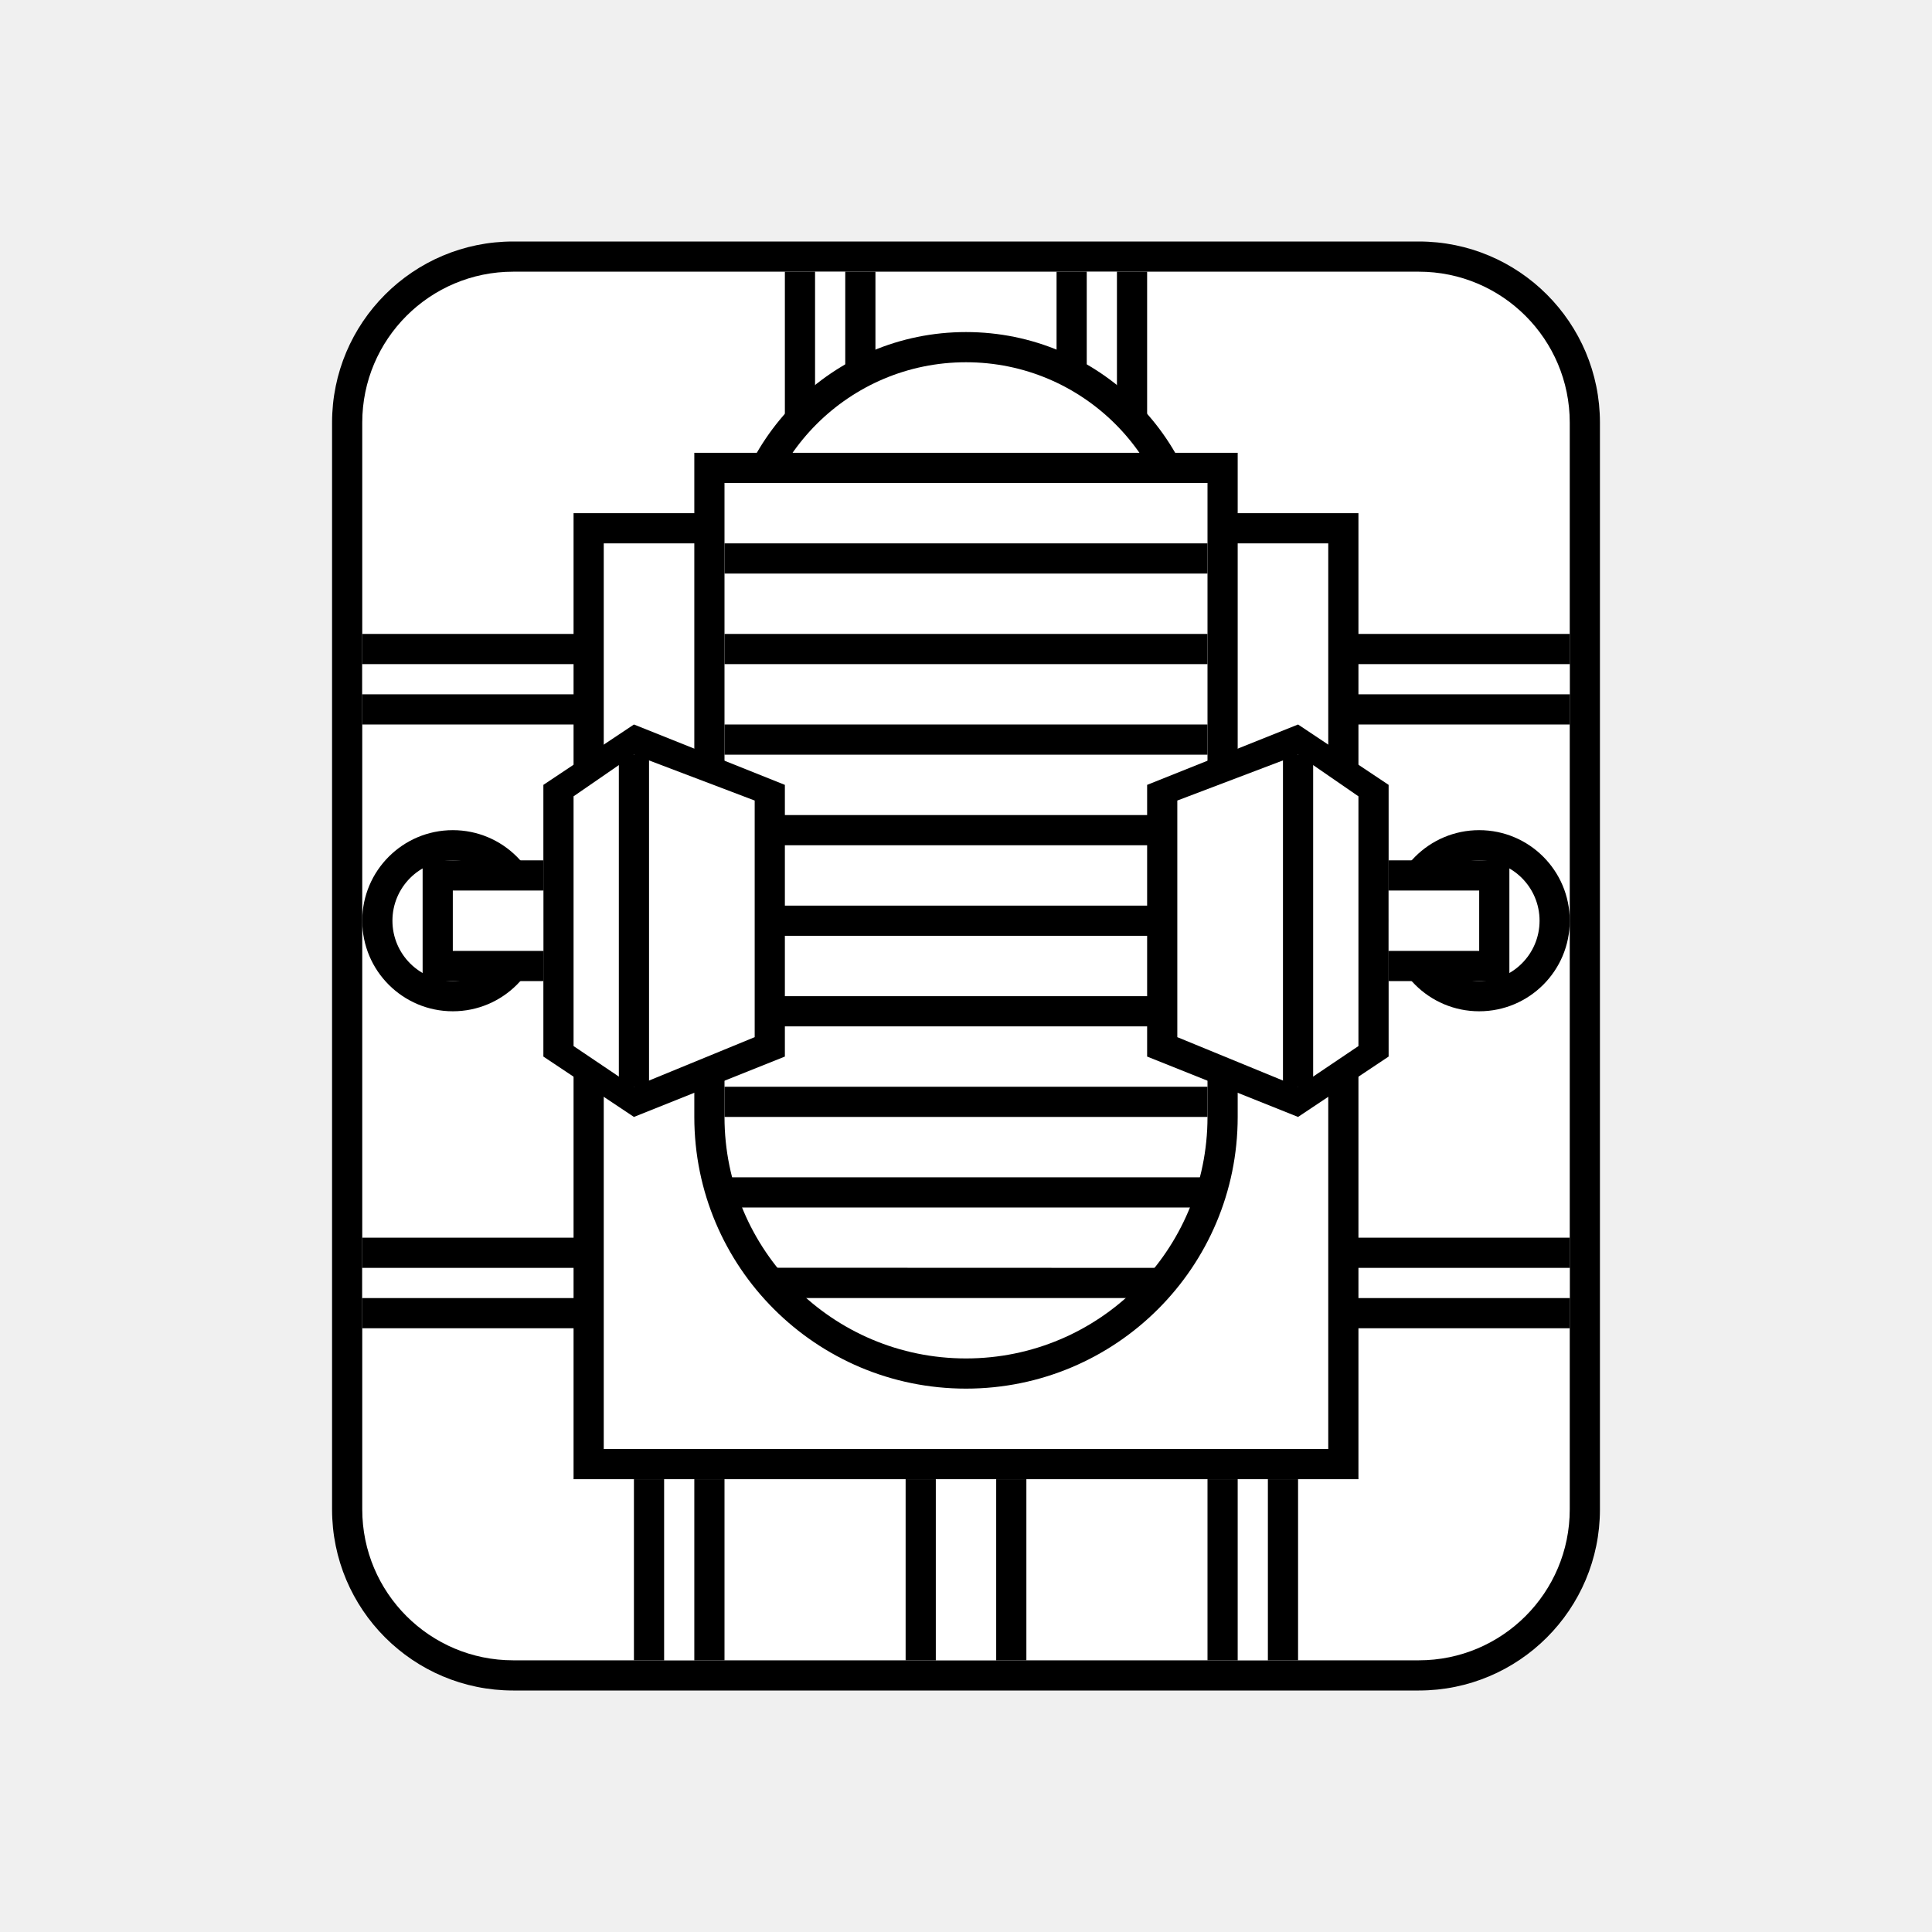
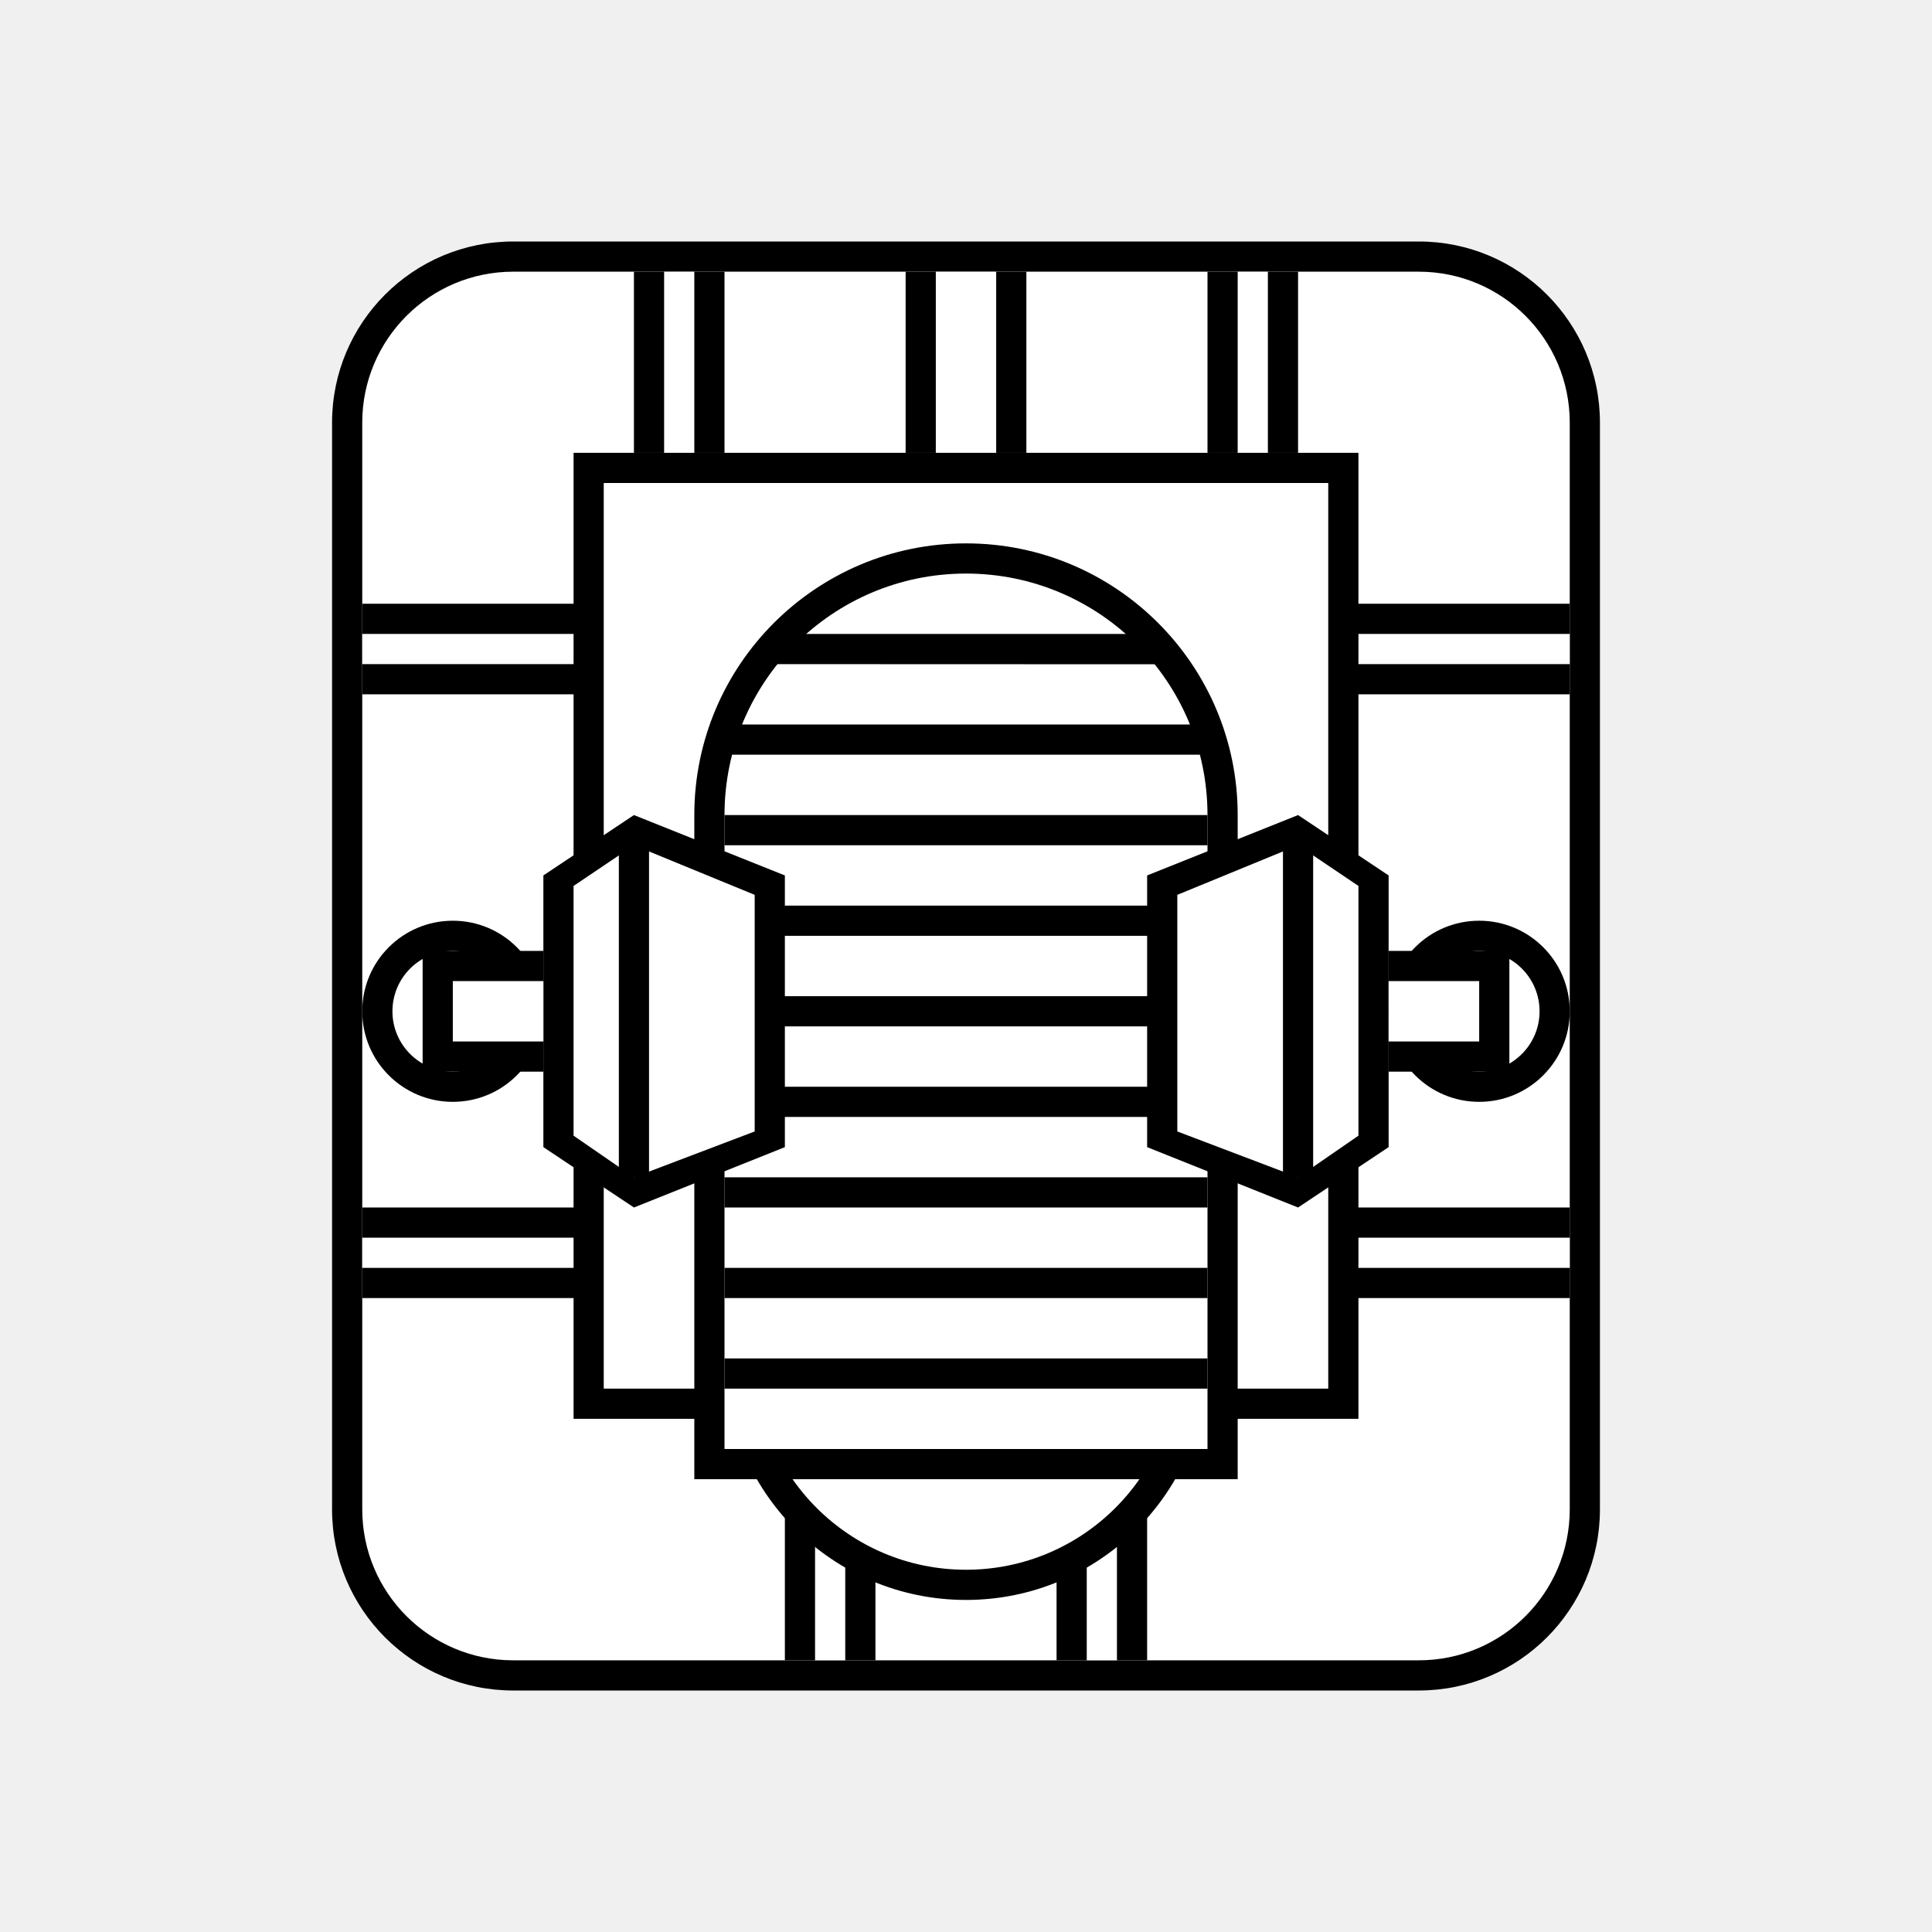
<svg xmlns="http://www.w3.org/2000/svg" id="svg2" version="1.1" width="64" height="64">
  <defs id="defs6">
    </defs>
-   <rect style="fill:#000000;fill-opacity:1;stroke:none" id="rect2820" width="42" height="48" x="11" y="8" ry="6" />
-   <rect ry="5" y="9" x="12" height="46" width="40" id="rect3596" style="fill:#ffffff;fill-opacity:1;stroke:none" />
-   <rect style="fill:#000000;fill-opacity:1;stroke:none" id="rect3602" width="40" height="3" x="12" y="21" />
-   <rect y="22" x="12" height="1" width="40" id="rect3604" style="fill:#ffffff;fill-opacity:1;stroke:none" />
-   <rect y="41" x="12" height="3" width="40" id="rect3606" style="fill:#000000;fill-opacity:1;stroke:none" />
-   <rect style="fill:#ffffff;fill-opacity:1;stroke:none" id="rect3608" width="40" height="1" x="12" y="42" />
-   <g id="g5300" transform="translate(-1,0)">
-     <rect transform="matrix(0,-1,1,0,0,0)" y="36" x="-15" height="3" width="6" id="rect5238-3-2" style="fill:#000000;fill-opacity:1;stroke:none" />
-     <rect transform="matrix(0,-1,1,0,0,0)" style="fill:#ffffff;fill-opacity:1;stroke:none" id="rect5240-5-6" width="6" height="1" x="-15" y="37" />
-   </g>
-   <g id="g5304" transform="translate(1,0)">
-     <rect transform="matrix(0,-1,1,0,0,0)" y="25" x="-15" height="3" width="6" id="rect5238-3" style="fill:#000000;fill-opacity:1;stroke:none" />
-     <rect transform="matrix(0,-1,1,0,0,0)" style="fill:#ffffff;fill-opacity:1;stroke:none" id="rect5240-5" width="6" height="1" x="-15" y="26" />
-   </g>
-   <g id="g3614" transform="translate(0,-1)">
-     <path d="m 40,20 a 8,8 0 1 1 -16,0 8,8 0 1 1 16,0 z" id="path3610" style="fill:#000000;fill-opacity:1;stroke:none" />
-     <path style="fill:#ffffff;fill-opacity:1;stroke:none" id="path3612" d="m 39,20 a 7,7 0 1 1 -14,0 7,7 0 1 1 14,0 z" />
-   </g>
-   <rect style="fill:#000000;fill-opacity:1;stroke:none" id="rect3598" width="26" height="32" x="19" y="17" ry="0" />
-   <rect ry="0" y="18" x="20" height="30" width="24" id="rect3600" style="fill:#ffffff;fill-opacity:1;stroke:none" />
-   <path style="fill:#000000;fill-opacity:1;stroke:none" d="M 23 15 L 23 37 C 23 41.971 27.029 46 32 46 C 36.971 46 41 41.971 41 37 L 41 15 L 23 15 z " id="rect3618" />
-   <path style="fill:#ffffff;fill-opacity:1;stroke:none" d="M 24 16 L 24 37 C 24 41.418 27.582 45 32 45 C 36.418 45 40 41.418 40 37 L 40 16 L 24 16 z " id="rect3620" />
-   <rect style="fill:#000000;fill-opacity:1;stroke:none" id="rect5216" width="16" height="1" x="24" y="18" />
-   <rect y="21" x="24" height="1" width="16" id="rect5218" style="fill:#000000;fill-opacity:1;stroke:none" />
-   <rect style="fill:#000000;fill-opacity:1;stroke:none" id="rect5220" width="16" height="1" x="24" y="24" />
-   <rect y="27" x="24" height="1" width="16" id="rect5222" style="fill:#000000;fill-opacity:1;stroke:none" />
-   <rect style="fill:#000000;fill-opacity:1;stroke:none" id="rect5224" width="16" height="1" x="24" y="30" />
-   <rect y="33" x="24" height="1" width="16" id="rect5226" style="fill:#000000;fill-opacity:1;stroke:none" />
-   <rect style="fill:#000000;fill-opacity:1;stroke:none" id="rect5228" width="16" height="1" x="24" y="36" />
-   <rect y="39" x="24" height="1" width="16" id="rect5230" style="fill:#000000;fill-opacity:1;stroke:none" />
-   <path style="fill:#000000;stroke:none;stroke-width:1px;stroke-linecap:butt;stroke-linejoin:miter;stroke-opacity:1;fill-opacity:1" d="M 25.035,41.994 26,43 38,43 39,42 25.035,41.995 z" id="path5236" />
-   <rect style="fill:#000000;fill-opacity:1;stroke:none" id="rect5238" width="6" height="3" x="-55" y="21" transform="matrix(0,-1,1,0,0,0)" />
-   <rect y="22" x="-55" height="1" width="6" id="rect5240" style="fill:#ffffff;fill-opacity:1;stroke:none" transform="matrix(0,-1,1,0,0,0)" />
-   <rect transform="matrix(0,-1,1,0,0,0)" y="40" x="-55" height="3" width="6" id="rect5242" style="fill:#000000;fill-opacity:1;stroke:none" />
-   <rect transform="matrix(0,-1,1,0,0,0)" style="fill:#ffffff;fill-opacity:1;stroke:none" id="rect5244" width="6" height="1" x="-55" y="41" />
-   <rect style="fill:#000000;fill-opacity:1;stroke:none" id="rect5246" width="6" height="4" x="-55" y="30" transform="matrix(0,-1,1,0,0,0)" />
-   <rect y="31" x="-55" height="2" width="6" id="rect5248" style="fill:#ffffff;fill-opacity:1;stroke:none" transform="matrix(0,-1,1,0,0,0)" />
-   <g id="g5314">
-     <path id="path5308" d="m 26,26 0,9 -5,2 -3,-2 0,-9 3,-2 5,2 z" style="fill:#000000;stroke:none;stroke-width:1px;stroke-linecap:butt;stroke-linejoin:miter;stroke-opacity:1;fill-opacity:1;opacity:1" />
-     <path style="fill:#ffffff;stroke:none;stroke-width:1px;stroke-linecap:butt;stroke-linejoin:miter;stroke-opacity:1;fill-opacity:1;opacity:1" d="M 25,26.519 25,34.357 21,36 19,34.652 19,26.379 21,25 l 4,1.519 z" id="path5310" />
-     <path id="path5312" d="m 21,25 0,11" style="fill:none;stroke:#000000;stroke-width:1px;stroke-linecap:butt;stroke-linejoin:miter;stroke-opacity:1" />
-   </g>
-   <g id="g5327" transform="matrix(-1,0,0,1,64,0)">
-     <path style="fill:#000000;fill-opacity:1;stroke:none" d="m 26,26 0,9 -5,2 -3,-2 0,-9 3,-2 5,2 z" id="path5329" />
-     <path id="path5331" d="M 25,26.519 25,34.357 21,36 19,34.652 19,26.379 21,25 l 4,1.519 z" style="fill:#ffffff;fill-opacity:1;stroke:none" />
-     <path style="fill:none;stroke:#000000;stroke-width:1px;stroke-linecap:butt;stroke-linejoin:miter;stroke-opacity:1" d="m 21,25 0,11" id="path5333" />
-   </g>
-   <g id="g5347">
-     <path transform="translate(-1,-0.5000003)" d="m 19,31 a 3,3 0 1 1 -6,0 3,3 0 1 1 6,0 z" id="path5343" style="fill:#000000;fill-opacity:1;stroke:none" />
-     <path style="fill:#ffffff;fill-opacity:1;stroke:none" id="path5345" d="m 18,31 a 2,2 0 1 1 -4,0 2,2 0 1 1 4,0 z" transform="translate(-1,-0.5000003)" />
-     <rect style="fill:#000000;fill-opacity:1;stroke:none" id="rect5337" width="4" height="4" x="14" y="28.5" />
-     <rect y="29.5" x="15" height="2" width="3" id="rect5339" style="fill:#ffffff;fill-opacity:1;stroke:none" />
-   </g>
-   <g id="g5353" transform="matrix(-1,0,0,1,64,3e-7)">
-     <path style="fill:#000000;fill-opacity:1;stroke:none" id="path5355" d="m 19,31 c 0,1.657 -1.343,3 -3,3 -1.657,0 -3,-1.343 -3,-3 0,-1.657 1.343,-3 3,-3 1.657,0 3,1.343 3,3 z" transform="translate(-1,-0.5000003)" />
-     <path transform="translate(-1,-0.5000003)" d="m 18,31 c 0,1.105 -0.895,2 -2,2 -1.105,0 -2,-0.895 -2,-2 0,-1.105 0.895,-2 2,-2 1.105,0 2,0.895 2,2 z" id="path5357" style="fill:#ffffff;fill-opacity:1;stroke:none" />
-     <rect y="28.5" x="14" height="4" width="4" id="rect5359" style="fill:#000000;fill-opacity:1;stroke:none" />
-     <rect style="fill:#ffffff;fill-opacity:1;stroke:none" id="rect5361" width="3" height="2" x="15" y="29.5" />
+   <g id="g3037" transform="matrix(-1,0,0,-1,64,64)">
+     <rect ry="6" y="8" x="11" height="48" width="42" id="rect2820" style="fill:#000000;fill-opacity:1;stroke:none" />
+     <rect style="fill:#ffffff;fill-opacity:1;stroke:none" id="rect3596" width="40" height="46" x="12" y="9" ry="5" />
+     <rect y="21" x="12" height="3" width="40" id="rect3602" style="fill:#000000;fill-opacity:1;stroke:none" />
+     <rect style="fill:#ffffff;fill-opacity:1;stroke:none" id="rect3604" width="40" height="1" x="12" y="22" />
+     <rect style="fill:#000000;fill-opacity:1;stroke:none" id="rect3606" width="40" height="3" x="12" y="41" />
+     <rect y="42" x="12" height="1" width="40" id="rect3608" style="fill:#ffffff;fill-opacity:1;stroke:none" />
+     <g transform="translate(-1,0)" id="g5300">
+       <rect style="fill:#000000;fill-opacity:1;stroke:none" id="rect5238-3-2" width="6" height="3" x="-15" y="36" transform="matrix(0,-1,1,0,0,0)" />
+       <rect y="37" x="-15" height="1" width="6" id="rect5240-5-6" style="fill:#ffffff;fill-opacity:1;stroke:none" transform="matrix(0,-1,1,0,0,0)" />
+     </g>
+     <g transform="translate(1,0)" id="g5304">
+       <rect style="fill:#000000;fill-opacity:1;stroke:none" id="rect5238-3" width="6" height="3" x="-15" y="25" transform="matrix(0,-1,1,0,0,0)" />
+       <rect y="26" x="-15" height="1" width="6" id="rect5240-5" style="fill:#ffffff;fill-opacity:1;stroke:none" transform="matrix(0,-1,1,0,0,0)" />
+     </g>
+     <g transform="translate(0,-1)" id="g3614">
+       <path style="fill:#000000;fill-opacity:1;stroke:none" id="path3610" d="m 40,20 c 0,4.418 -3.582,8 -8,8 -4.418,0 -8,-3.582 -8,-8 0,-4.418 3.582,-8 8,-8 4.418,0 8,3.582 8,8 z" />
+       <path d="m 39,20 c 0,3.866 -3.134,7 -7,7 -3.866,0 -7,-3.134 -7,-7 0,-3.866 3.134,-7 7,-7 3.866,0 7,3.134 7,7 z" id="path3612" style="fill:#ffffff;fill-opacity:1;stroke:none" />
+     </g>
+     <rect ry="0" y="17" x="19" height="32" width="26" id="rect3598" style="fill:#000000;fill-opacity:1;stroke:none" />
+     <rect style="fill:#ffffff;fill-opacity:1;stroke:none" id="rect3600" width="24" height="30" x="20" y="18" ry="0" />
+     <path id="rect3618" d="m 23,15 0,22 c 0,4.971 4.029,9 9,9 4.971,0 9,-4.029 9,-9 l 0,-22 -18,0 z" style="fill:#000000;fill-opacity:1;stroke:none" />
+     <path id="rect3620" d="m 24,16 0,21 c 0,4.418 3.582,8 8,8 4.418,0 8,-3.582 8,-8 l 0,-21 -16,0 z" style="fill:#ffffff;fill-opacity:1;stroke:none" />
+     <rect y="18" x="24" height="1" width="16" id="rect5216" style="fill:#000000;fill-opacity:1;stroke:none" />
+     <rect style="fill:#000000;fill-opacity:1;stroke:none" id="rect5218" width="16" height="1" x="24" y="21" />
+     <rect y="24" x="24" height="1" width="16" id="rect5220" style="fill:#000000;fill-opacity:1;stroke:none" />
+     <rect style="fill:#000000;fill-opacity:1;stroke:none" id="rect5222" width="16" height="1" x="24" y="27" />
+     <rect y="30" x="24" height="1" width="16" id="rect5224" style="fill:#000000;fill-opacity:1;stroke:none" />
+     <rect style="fill:#000000;fill-opacity:1;stroke:none" id="rect5226" width="16" height="1" x="24" y="33" />
+     <rect y="36" x="24" height="1" width="16" id="rect5228" style="fill:#000000;fill-opacity:1;stroke:none" />
+     <rect style="fill:#000000;fill-opacity:1;stroke:none" id="rect5230" width="16" height="1" x="24" y="39" />
+     <path id="path5236" d="M 25.035,41.994 26,43 38,43 39,42 25.035,41.995 z" style="fill:#000000;fill-opacity:1;stroke:none" />
+     <rect transform="matrix(0,-1,1,0,0,0)" y="21" x="-55" height="3" width="6" id="rect5238" style="fill:#000000;fill-opacity:1;stroke:none" />
+     <rect transform="matrix(0,-1,1,0,0,0)" style="fill:#ffffff;fill-opacity:1;stroke:none" id="rect5240" width="6" height="1" x="-55" y="22" />
+     <rect style="fill:#000000;fill-opacity:1;stroke:none" id="rect5242" width="6" height="3" x="-55" y="40" transform="matrix(0,-1,1,0,0,0)" />
+     <rect y="41" x="-55" height="1" width="6" id="rect5244" style="fill:#ffffff;fill-opacity:1;stroke:none" transform="matrix(0,-1,1,0,0,0)" />
+     <rect transform="matrix(0,-1,1,0,0,0)" y="30" x="-55" height="4" width="6" id="rect5246" style="fill:#000000;fill-opacity:1;stroke:none" />
+     <rect transform="matrix(0,-1,1,0,0,0)" style="fill:#ffffff;fill-opacity:1;stroke:none" id="rect5248" width="6" height="2" x="-55" y="31" />
+     <g id="g5314">
+       <path style="fill:#000000;fill-opacity:1;stroke:none" d="m 26,26 0,9 -5,2 -3,-2 0,-9 3,-2 5,2 z" id="path5308" />
+       <path id="path5310" d="M 25,26.519 25,34.357 21,36 19,34.652 19,26.379 21,25 l 4,1.519 z" style="fill:#ffffff;fill-opacity:1;stroke:none" />
+       <path style="fill:none;stroke:#000000;stroke-width:1px;stroke-linecap:butt;stroke-linejoin:miter;stroke-opacity:1" d="m 21,25 0,11" id="path5312" />
+     </g>
+     <g transform="matrix(-1,0,0,1,64,0)" id="g5327">
+       <path id="path5329" d="m 26,26 0,9 -5,2 -3,-2 0,-9 3,-2 5,2 z" style="fill:#000000;fill-opacity:1;stroke:none" />
+       <path style="fill:#ffffff;fill-opacity:1;stroke:none" d="M 25,26.519 25,34.357 21,36 19,34.652 19,26.379 21,25 l 4,1.519 z" id="path5331" />
+       <path id="path5333" d="m 21,25 0,11" style="fill:none;stroke:#000000;stroke-width:1px;stroke-linecap:butt;stroke-linejoin:miter;stroke-opacity:1" />
+     </g>
+     <g id="g5347">
+       <path style="fill:#000000;fill-opacity:1;stroke:none" id="path5343" d="m 19,31 c 0,1.657 -1.343,3 -3,3 -1.657,0 -3,-1.343 -3,-3 0,-1.657 1.343,-3 3,-3 1.657,0 3,1.343 3,3 z" transform="translate(-1,-0.5000003)" />
+       <path transform="translate(-1,-0.5000003)" d="m 18,31 c 0,1.105 -0.895,2 -2,2 -1.105,0 -2,-0.895 -2,-2 0,-1.105 0.895,-2 2,-2 1.105,0 2,0.895 2,2 z" id="path5345" style="fill:#ffffff;fill-opacity:1;stroke:none" />
+       <rect y="28.5" x="14" height="4" width="4" id="rect5337" style="fill:#000000;fill-opacity:1;stroke:none" />
+       <rect style="fill:#ffffff;fill-opacity:1;stroke:none" id="rect5339" width="3" height="2" x="15" y="29.5" />
+     </g>
+     <g transform="matrix(-1,0,0,1,64,3e-7)" id="g5353">
+       <path transform="translate(-1,-0.5000003)" d="m 19,31 c 0,1.657 -1.343,3 -3,3 -1.657,0 -3,-1.343 -3,-3 0,-1.657 1.343,-3 3,-3 1.657,0 3,1.343 3,3 z" id="path5355" style="fill:#000000;fill-opacity:1;stroke:none" />
+       <path style="fill:#ffffff;fill-opacity:1;stroke:none" id="path5357" d="m 18,31 c 0,1.105 -0.895,2 -2,2 -1.105,0 -2,-0.895 -2,-2 0,-1.105 0.895,-2 2,-2 1.105,0 2,0.895 2,2 z" transform="translate(-1,-0.5000003)" />
+       <rect style="fill:#000000;fill-opacity:1;stroke:none" id="rect5359" width="4" height="4" x="14" y="28.5" />
+       <rect y="29.5" x="15" height="2" width="3" id="rect5361" style="fill:#ffffff;fill-opacity:1;stroke:none" />
+     </g>
  </g>
</svg>
